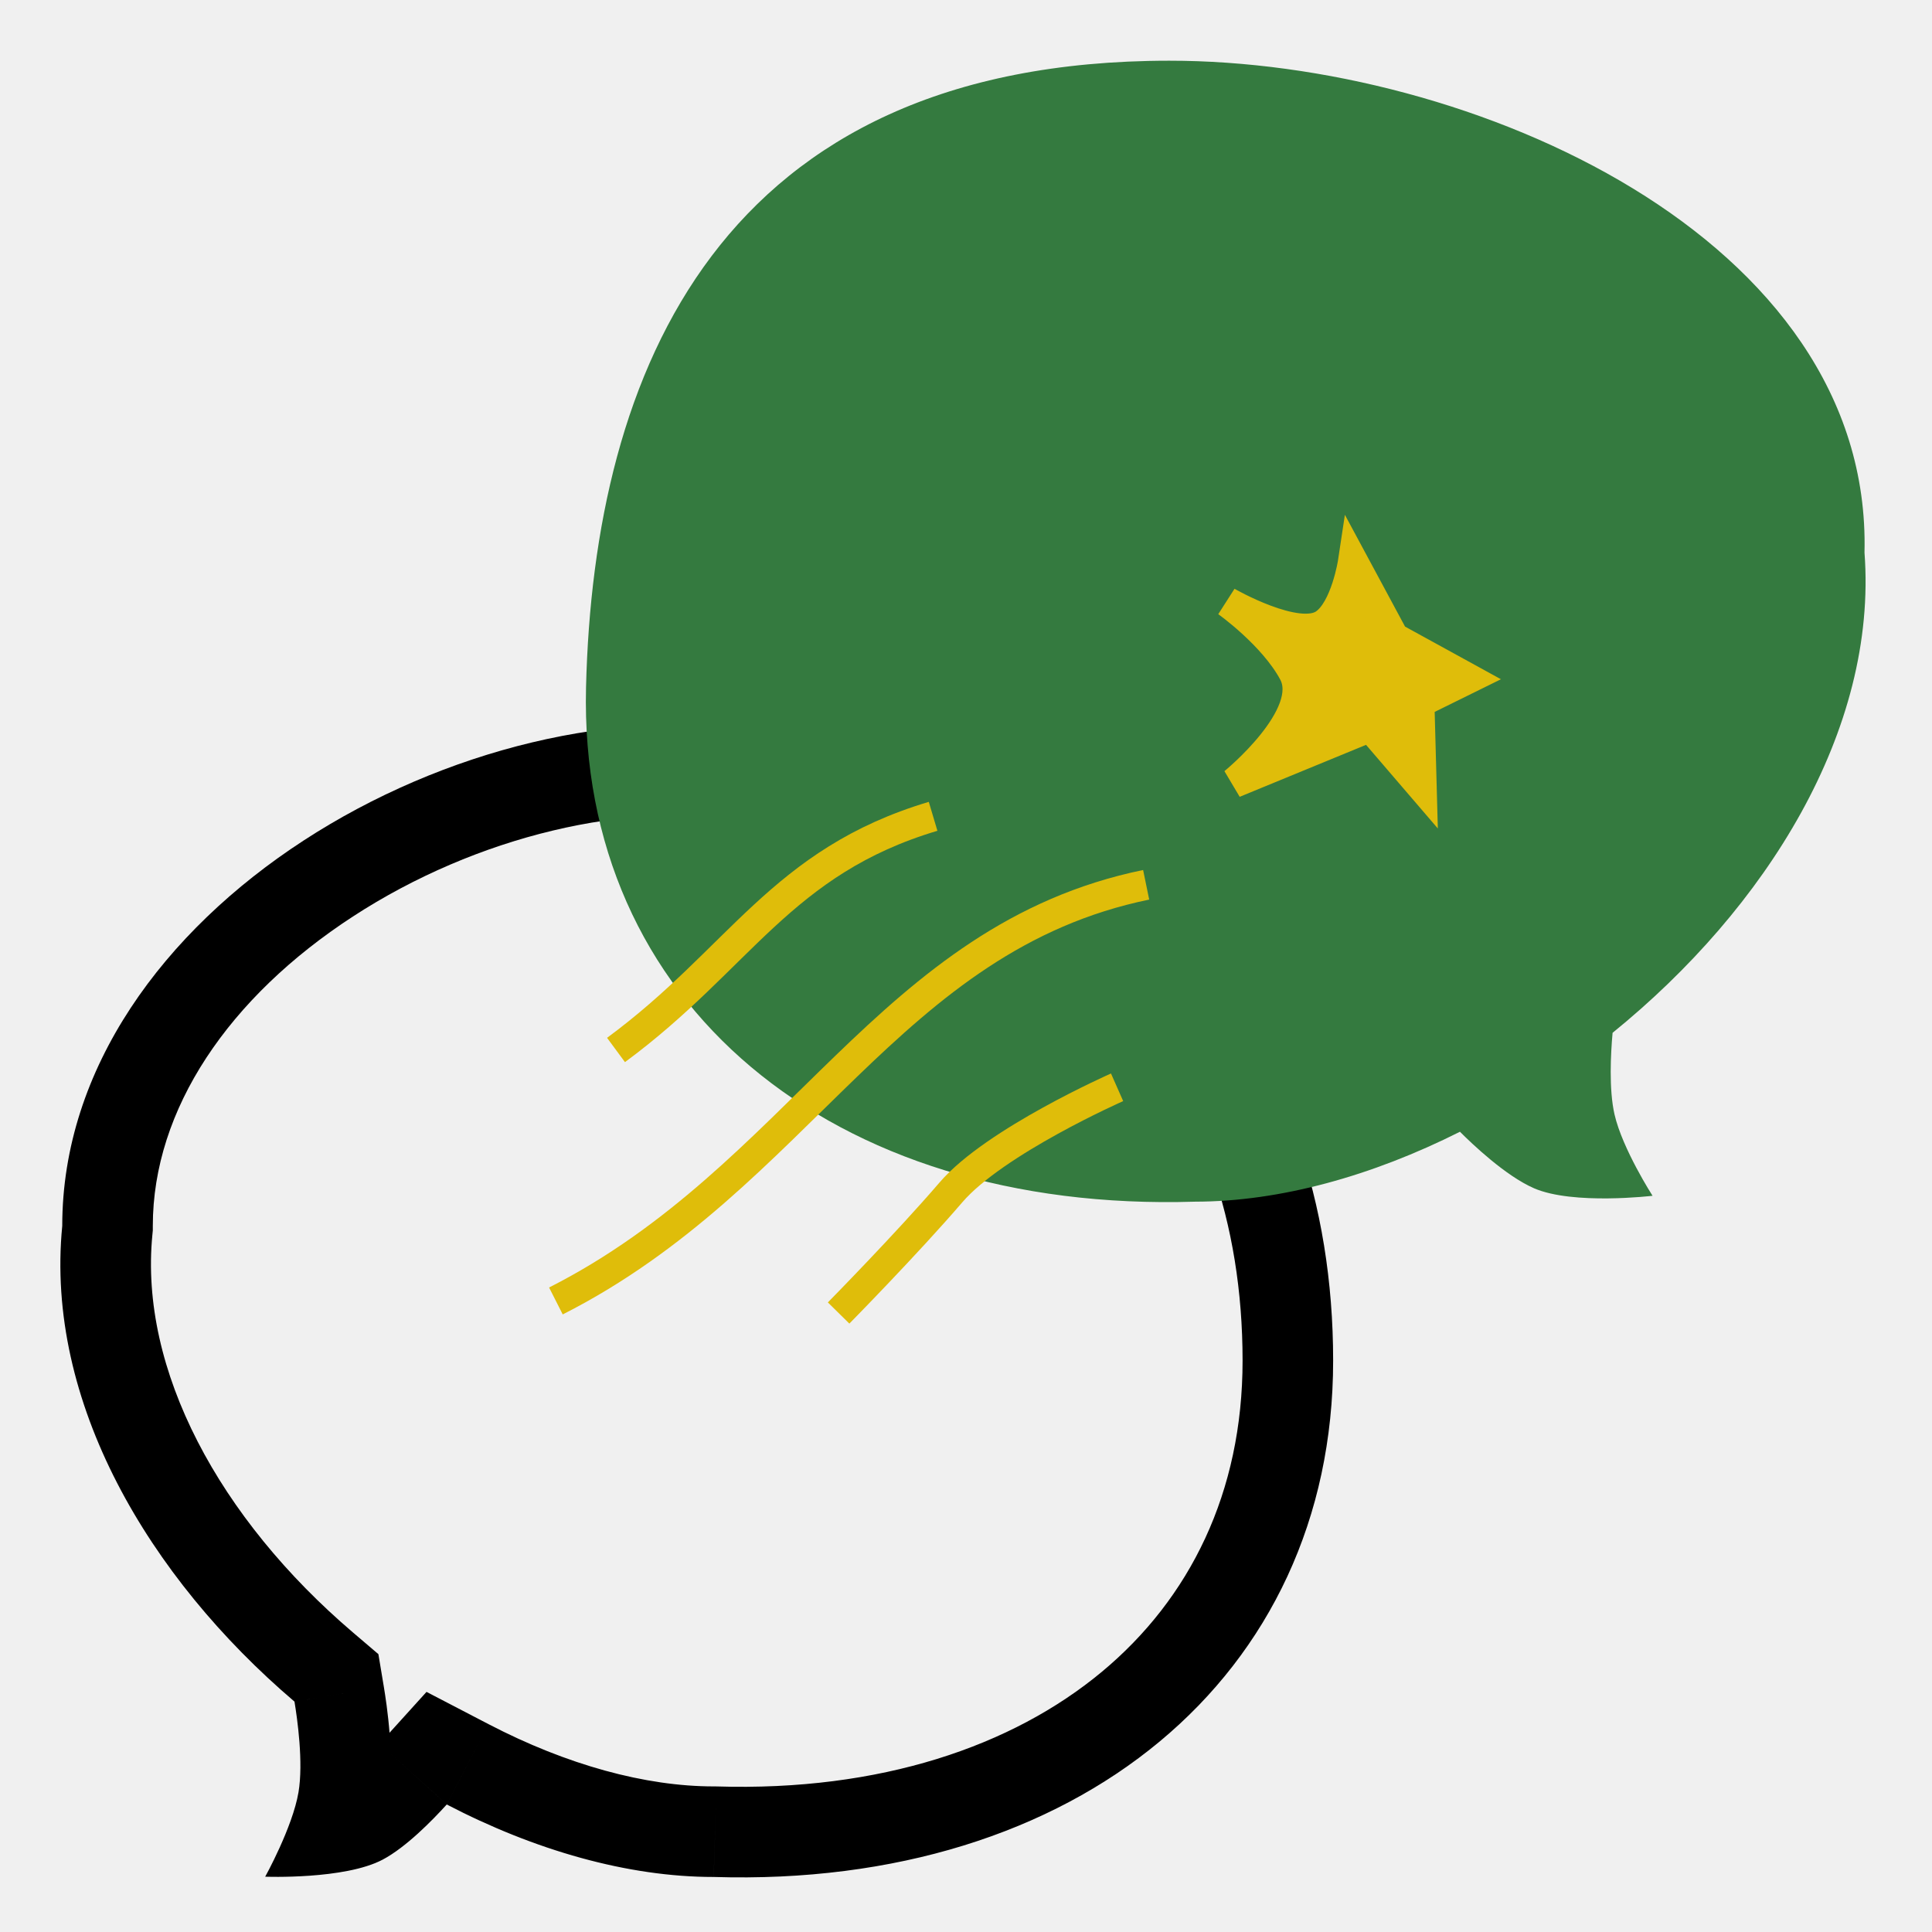
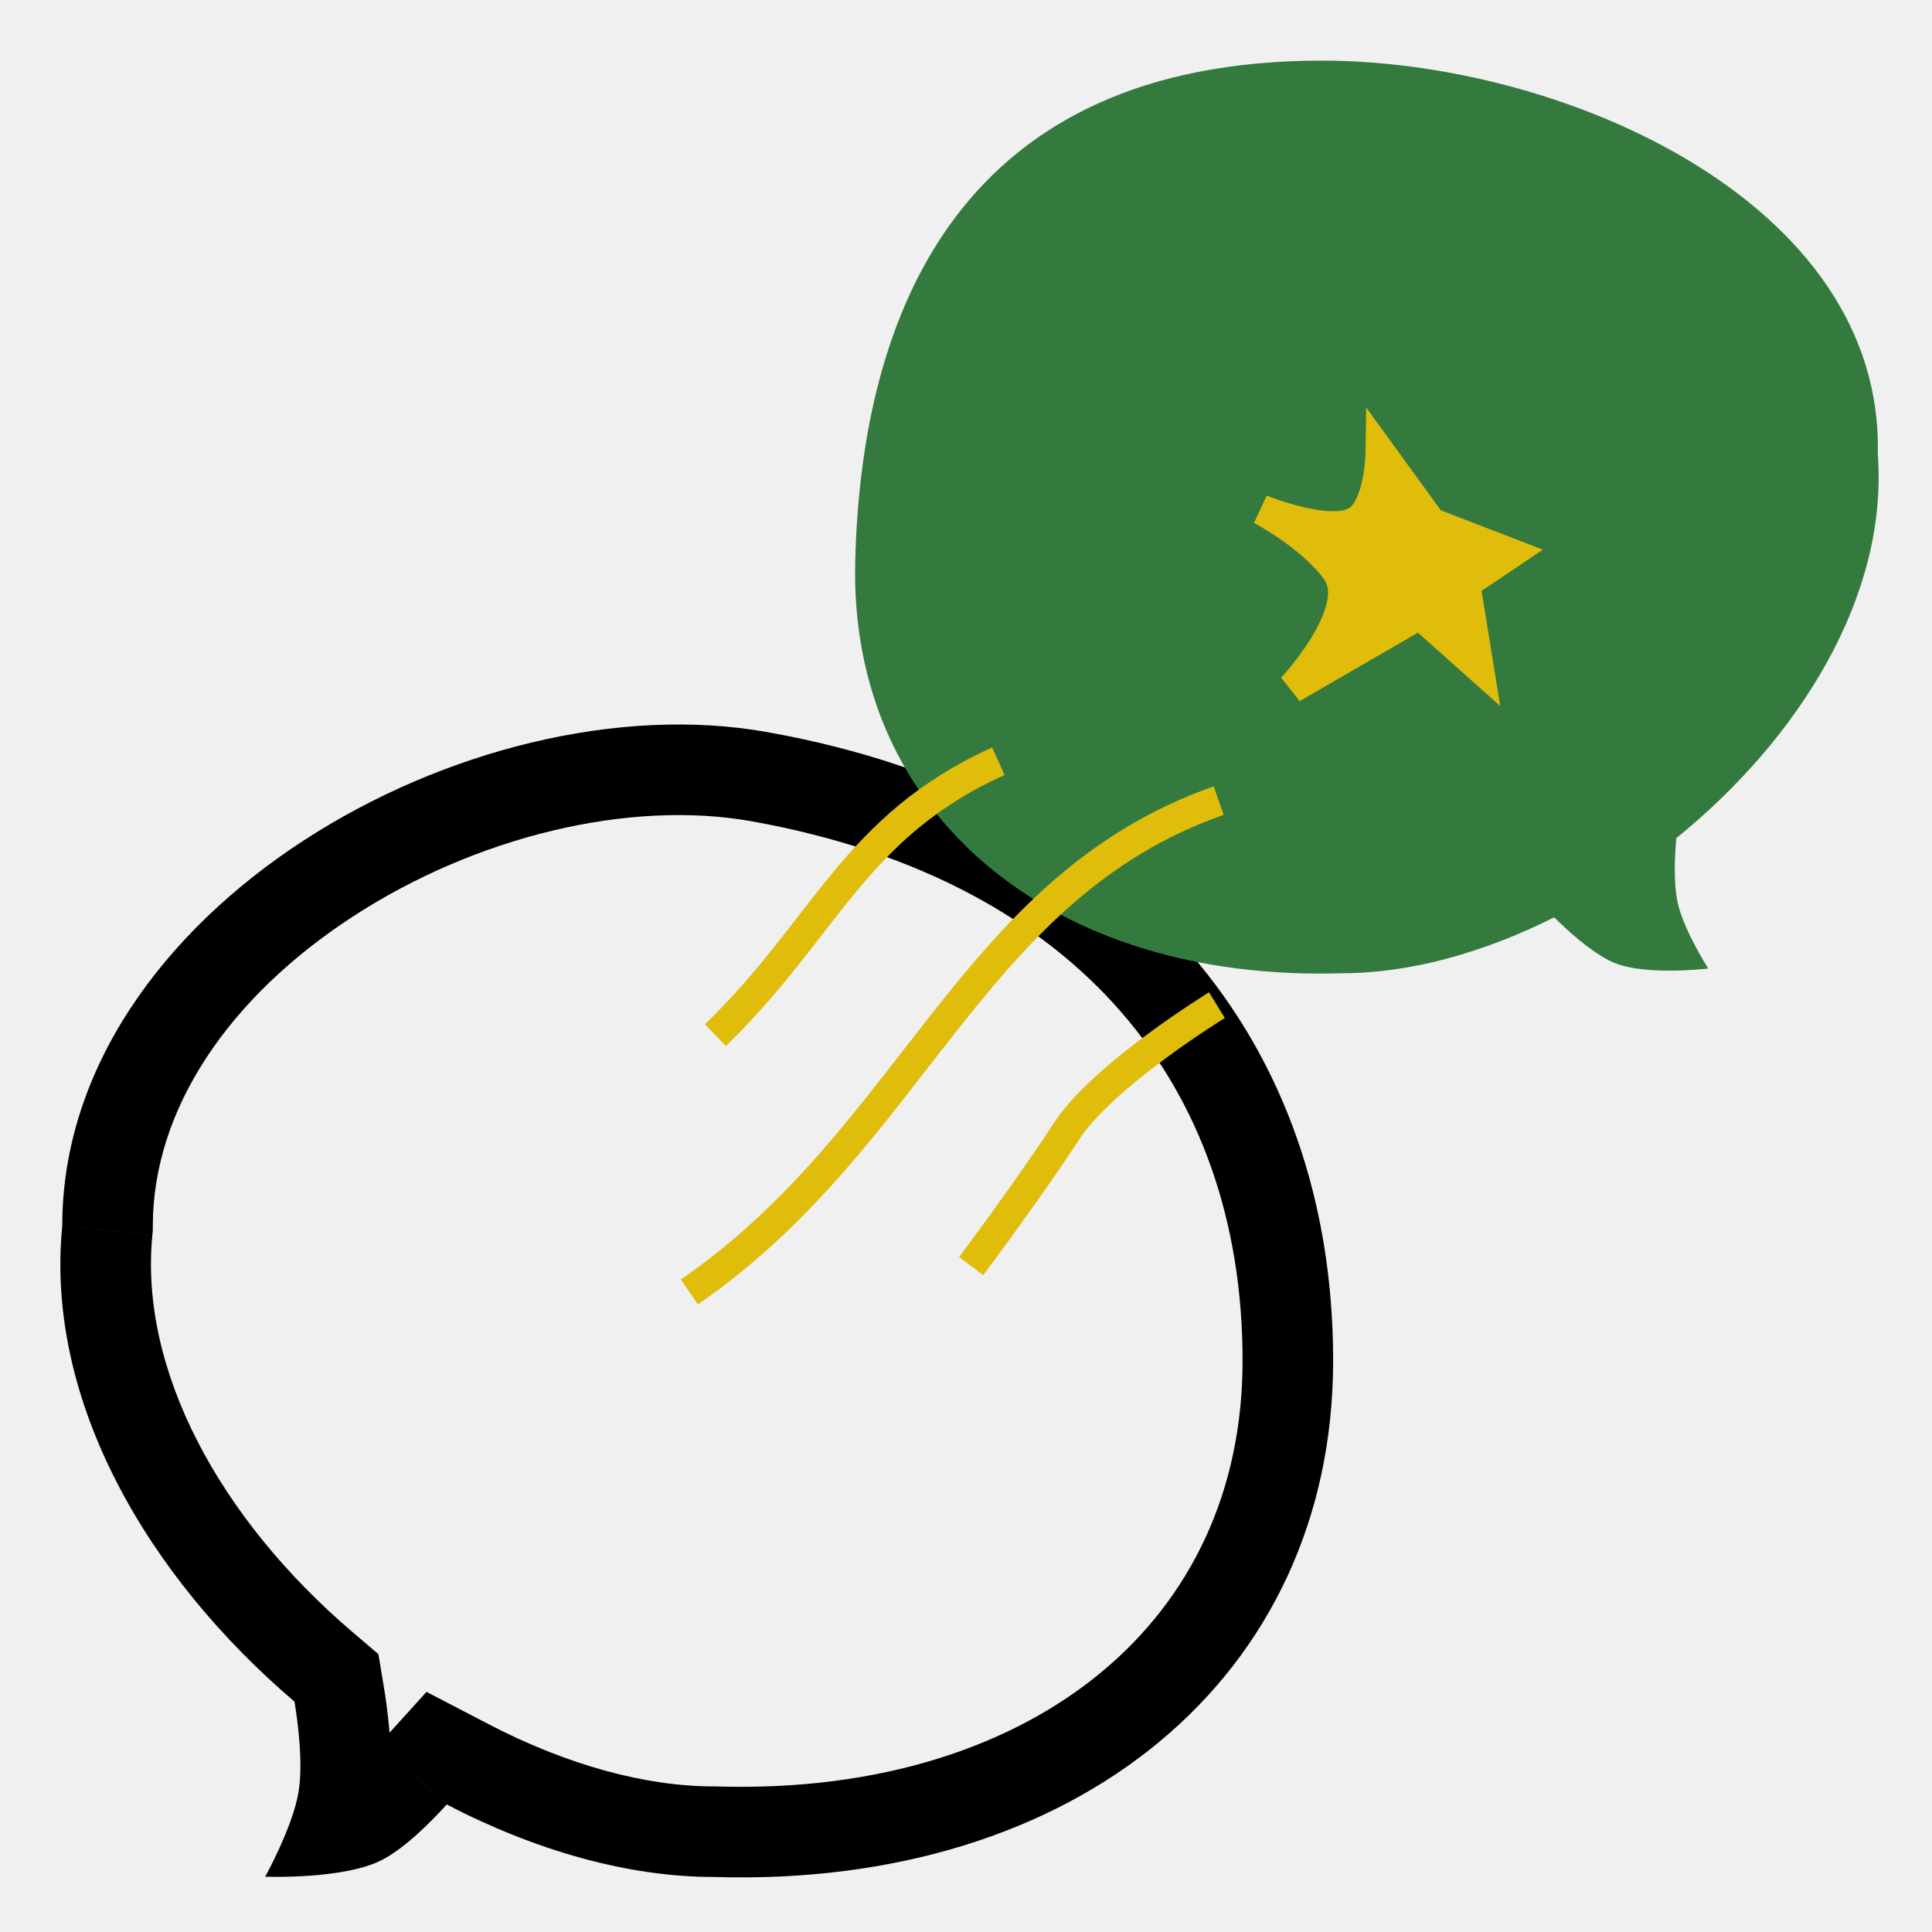
- <svg xmlns="http://www.w3.org/2000/svg" width="64" height="64" viewBox="0 0 64 64" fill="none">
-   <mask id="path-1-inside-1_2171_704" fill="white">
-     <path fill-rule="evenodd" clip-rule="evenodd" d="M23.642 62.177C35.671 62.549 44.162 55.546 44.162 45.073C44.162 34.6 37.731 26.449 25.412 24.251C15.588 22.498 2.062 30.138 2.062 40.611C1.49 46.428 4.915 52.244 9.755 56.368C9.848 56.927 10.055 58.383 9.888 59.371C9.691 60.535 8.785 62.168 8.785 62.168C8.785 62.168 11.417 62.269 12.676 61.603C13.454 61.191 14.325 60.299 14.799 59.776C17.711 61.292 20.788 62.177 23.642 62.177Z" />
+ <svg xmlns="http://www.w3.org/2000/svg" fill="none" viewBox="0 0 64 64">
+   <mask id="a" fill="#fff">
+     <path fill-rule="evenodd" d="M23.642 62.177c12.029.372 20.52-6.63 20.52-17.104 0-10.473-6.43-18.624-18.75-20.822-9.824-1.753-23.35 5.887-23.35 16.36-.572 5.817 2.853 11.633 7.693 15.757.093.559.3 2.015.133 3.003-.197 1.164-1.103 2.797-1.103 2.797s2.632.1 3.89-.565c.779-.412 1.65-1.304 2.124-1.827 2.912 1.516 5.99 2.401 8.843 2.401Z" clip-rule="evenodd" />
  </mask>
-   <path d="M23.642 62.177L23.735 59.178L23.689 59.177H23.642V62.177ZM25.412 24.251L25.939 21.297L25.412 24.251ZM2.062 40.611L5.048 40.905L5.062 40.758V40.611H2.062ZM9.755 56.368L12.715 55.877L12.535 54.796L11.701 54.085L9.755 56.368ZM9.888 59.371L6.93 58.871H6.93L9.888 59.371ZM8.785 62.168L6.162 60.712L3.793 64.98L8.67 65.166L8.785 62.168ZM12.676 61.603L11.273 58.951L11.273 58.951L12.676 61.603ZM14.799 59.776L16.184 57.115L14.129 56.046L12.575 57.763L14.799 59.776ZM41.162 45.073C41.162 49.439 39.419 52.955 36.495 55.385C33.532 57.847 29.159 59.346 23.735 59.178L23.55 65.176C30.154 65.38 36.04 63.564 40.33 59.999C44.658 56.402 47.162 51.18 47.162 45.073H41.162ZM24.885 27.204C30.495 28.205 34.521 30.511 37.142 33.527C39.758 36.537 41.162 40.468 41.162 45.073H47.162C47.162 39.205 45.35 33.824 41.671 29.591C37.997 25.363 32.648 22.494 25.939 21.297L24.885 27.204ZM5.062 40.611C5.062 36.745 7.583 33.034 11.69 30.361C15.789 27.692 20.863 26.487 24.885 27.204L25.939 21.297C20.136 20.262 13.535 22 8.417 25.332C3.305 28.659 -0.938 34.005 -0.938 40.611H5.062ZM11.701 54.085C7.263 50.304 4.609 45.367 5.048 40.905L-0.923 40.317C-1.629 47.489 2.566 54.184 7.81 58.652L11.701 54.085ZM12.846 59.872C13.109 58.317 12.798 56.381 12.715 55.877L6.796 56.859C6.834 57.089 6.894 57.498 6.928 57.937C6.965 58.419 6.952 58.741 6.93 58.871L12.846 59.872ZM8.785 62.168C11.408 63.624 11.408 63.624 11.408 63.624C11.408 63.623 11.408 63.623 11.408 63.623C11.409 63.623 11.409 63.622 11.409 63.622C11.41 63.621 11.41 63.62 11.411 63.619C11.412 63.616 11.414 63.614 11.415 63.611C11.419 63.605 11.423 63.597 11.428 63.587C11.438 63.569 11.451 63.544 11.468 63.514C11.5 63.453 11.545 63.369 11.598 63.267C11.702 63.063 11.844 62.777 11.995 62.446C12.265 61.85 12.679 60.857 12.846 59.872L6.93 58.871C6.9 59.05 6.763 59.455 6.531 59.967C6.43 60.189 6.333 60.385 6.261 60.523C6.226 60.592 6.198 60.645 6.18 60.678C6.171 60.694 6.165 60.706 6.162 60.712C6.16 60.715 6.16 60.716 6.159 60.716C6.159 60.716 6.16 60.716 6.16 60.715C6.16 60.715 6.16 60.715 6.161 60.714C6.161 60.714 6.161 60.714 6.161 60.713C6.161 60.713 6.161 60.713 6.161 60.713C6.162 60.712 6.162 60.712 8.785 62.168ZM11.273 58.951C11.324 58.924 11.244 58.972 10.952 59.03C10.69 59.082 10.375 59.119 10.045 59.143C9.721 59.166 9.423 59.173 9.205 59.173C9.097 59.174 9.012 59.173 8.958 59.172C8.932 59.171 8.913 59.171 8.902 59.17C8.897 59.17 8.894 59.17 8.894 59.17C8.893 59.17 8.894 59.17 8.895 59.17C8.895 59.17 8.896 59.17 8.896 59.17C8.897 59.17 8.897 59.17 8.898 59.17C8.898 59.17 8.898 59.17 8.898 59.17C8.899 59.17 8.899 59.17 8.785 62.168C8.67 65.166 8.671 65.166 8.671 65.166C8.671 65.166 8.672 65.166 8.672 65.166C8.673 65.166 8.673 65.166 8.674 65.166C8.675 65.166 8.677 65.166 8.679 65.166C8.682 65.166 8.686 65.167 8.691 65.167C8.7 65.167 8.712 65.168 8.727 65.168C8.756 65.169 8.795 65.17 8.842 65.171C8.937 65.172 9.068 65.174 9.227 65.174C9.542 65.172 9.98 65.163 10.472 65.128C11.3 65.069 12.841 64.909 14.079 64.255L11.273 58.951ZM12.575 57.763C12.377 57.981 12.112 58.258 11.835 58.51C11.53 58.786 11.335 58.918 11.273 58.951L14.079 64.255C15.38 63.566 16.567 62.293 17.023 61.79L12.575 57.763ZM23.642 59.177C21.383 59.177 18.781 58.467 16.184 57.115L13.414 62.438C16.642 64.118 20.194 65.177 23.642 65.177V59.177Z" fill="currentColor" mask="url(#path-1-inside-1_2171_704)" />
-   <path fill-rule="evenodd" clip-rule="evenodd" d="M39.59 39.807C27.511 40.183 19.16 33.208 19.413 22.77C19.666 12.333 23.82 2.017 38.73 2.011C48.728 2.006 62.017 7.867 61.764 18.305C62.206 24.196 58.503 30.09 53.419 34.213C53.358 34.893 53.293 36.087 53.483 36.917C53.745 38.06 54.743 39.612 54.743 39.612C54.743 39.612 52.115 39.925 50.819 39.364C49.872 38.953 48.755 37.884 48.363 37.491C45.452 38.954 42.403 39.805 39.59 39.807Z" fill="#347A3F" />
-   <path d="M42.849 22.273C42.173 21.017 40.645 19.937 40.645 19.937C40.645 19.937 42.98 21.285 43.877 20.667C44.586 20.178 44.822 18.612 44.822 18.612L46.174 21.124L48.638 22.477L47.017 23.276L47.092 26.05L45.396 24.074L40.876 25.933C40.876 25.933 43.619 23.703 42.849 22.273Z" fill="#DFBD0A" stroke="#DFBD0A" />
-   <path d="M20.406 34.782C24.508 31.759 25.88 28.542 30.91 27.042M18.415 43.096C26.5 39 29.447 31.063 37.968 29.31M27.78 43.495C27.78 43.495 30.046 41.194 31.5 39.5C32.954 37.806 37.005 36.018 37.005 36.018" stroke="#DFBD0A" />
+   <path fill="currentColor" d="m23.642 62.177.093-2.998-.046-.002h-.047v3Zm1.77-37.926.527-2.954-.527 2.954ZM2.062 40.61l2.986.294.014-.147v-.147h-3Zm7.693 15.757 2.96-.49-.18-1.082-.834-.711-1.946 2.283Zm.133 3.003-2.958-.5 2.958.5Zm-1.103 2.797-2.623-1.456-2.37 4.268 4.878.186.115-2.998Zm3.89-.565-1.402-2.652 1.403 2.652Zm2.124-1.827 1.385-2.66-2.055-1.07-1.554 1.717 2.224 2.013Zm26.363-14.703c0 4.366-1.742 7.882-4.667 10.312-2.962 2.462-7.336 3.961-12.76 3.794l-.185 5.997c6.604.204 12.49-1.612 16.78-5.177 4.328-3.597 6.832-8.819 6.832-14.926h-6ZM24.885 27.204c5.61 1.001 9.636 3.307 12.257 6.323 2.616 3.01 4.02 6.941 4.02 11.546h6c0-5.868-1.812-11.25-5.491-15.482-3.674-4.228-9.023-7.097-15.732-8.294l-1.054 5.907ZM5.062 40.611c0-3.866 2.52-7.577 6.628-10.25 4.1-2.669 9.173-3.874 13.195-3.157l1.053-5.907c-5.802-1.035-12.403.703-17.521 4.035-5.112 3.327-9.355 8.673-9.355 15.28h6Zm6.639 13.474c-4.438-3.78-7.092-8.718-6.653-13.18l-5.971-.588c-.706 7.172 3.49 13.867 8.733 18.335l3.89-4.567Zm1.145 5.787c.263-1.555-.048-3.49-.131-3.995l-5.92.982c.039.23.1.64.133 1.078.037.483.024.804.002.934l5.916 1Zm-4.061 2.296a1337.723 1337.723 0 0 0 2.623 1.455l.001-.001.002-.003.004-.008.013-.023a10.822 10.822 0 0 0 .17-.321c.104-.204.246-.49.396-.821.27-.596.685-1.59.852-2.574L6.93 58.87c-.03.179-.167.584-.4 1.096a12.841 12.841 0 0 1-.37.75v-.002l.001-.002 2.624 1.455Zm2.488-3.217c.051-.027-.03.02-.32.079-.263.052-.578.09-.908.113a12.688 12.688 0 0 1-1.151.027h.004l-.113 2.998-.114 2.998h.02l.036.002.115.003c.095.001.226.003.385.002.315 0 .753-.01 1.245-.045.828-.06 2.369-.219 3.607-.873l-2.806-5.304Zm1.302-1.188c-.198.218-.463.495-.74.747-.305.276-.5.408-.562.441l2.806 5.304c1.3-.689 2.488-1.962 2.944-2.465l-4.448-4.027Zm11.067 1.414c-2.26 0-4.861-.71-7.458-2.062l-2.77 5.322c3.228 1.68 6.78 2.74 10.228 2.74v-6Z" mask="url(#a)" />
+   <path fill="#347A3F" fill-rule="evenodd" d="M44.468 32.24c-9.66.3-16.34-5.279-16.138-13.627.202-8.348 3.525-16.6 15.45-16.605 7.998-.003 18.627 4.685 18.424 13.033.353 4.713-2.608 9.426-6.674 12.724-.049.544-.101 1.5.051 2.163.21.914 1.008 2.156 1.008 2.156s-2.102.25-3.138-.199c-.758-.328-1.652-1.184-1.965-1.498-2.329 1.17-4.768 1.852-7.018 1.852Z" clip-rule="evenodd" />
+   <path fill="#DFBD0A" stroke="#DFBD0A" d="M44.27 18.9c-.839-1.154-2.498-2.02-2.498-2.02s2.495 1.023 3.301.29c.638-.578.662-2.161.662-2.161l1.676 2.308 2.623 1.012-1.5 1.008.444 2.74-1.944-1.733-4.23 2.448s2.42-2.578 1.465-3.892Z" />
+   <path stroke="#DFBD0A" d="M23.698 34.291c3.661-3.543 4.591-6.916 9.375-9.074m-10.237 17.58c7.465-5.14 9.324-13.4 17.535-16.275M32.17 41.94s1.938-2.583 3.153-4.457c1.215-1.873 4.99-4.186 4.99-4.186" />
</svg>
